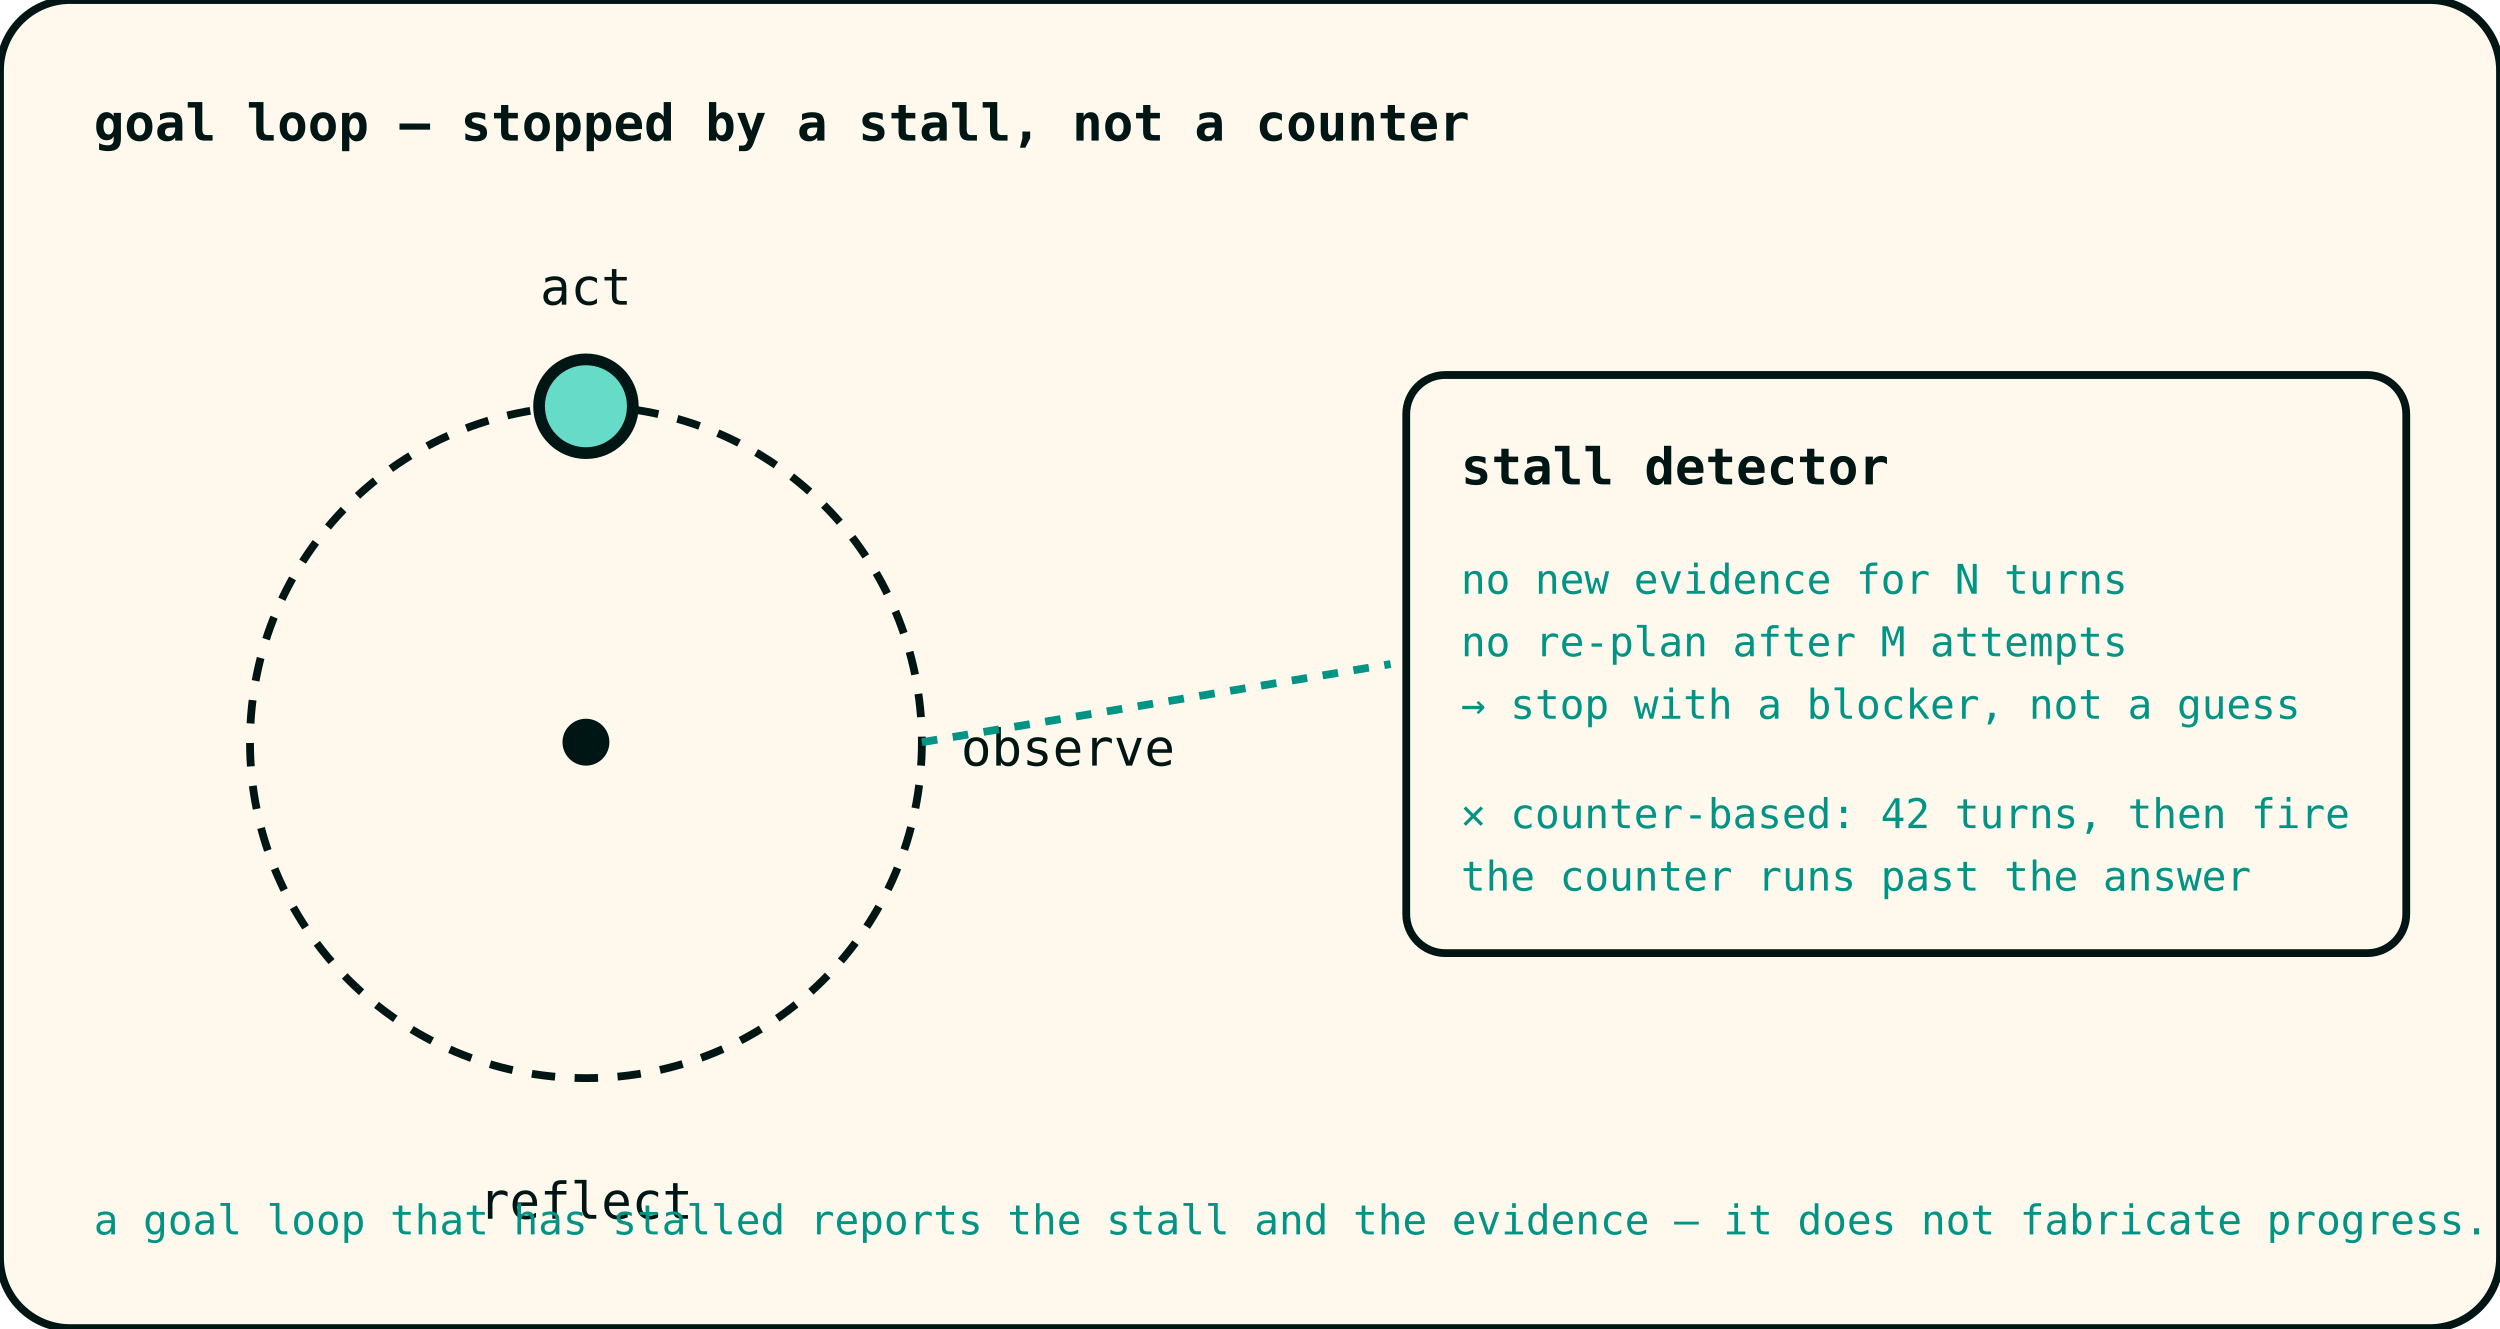
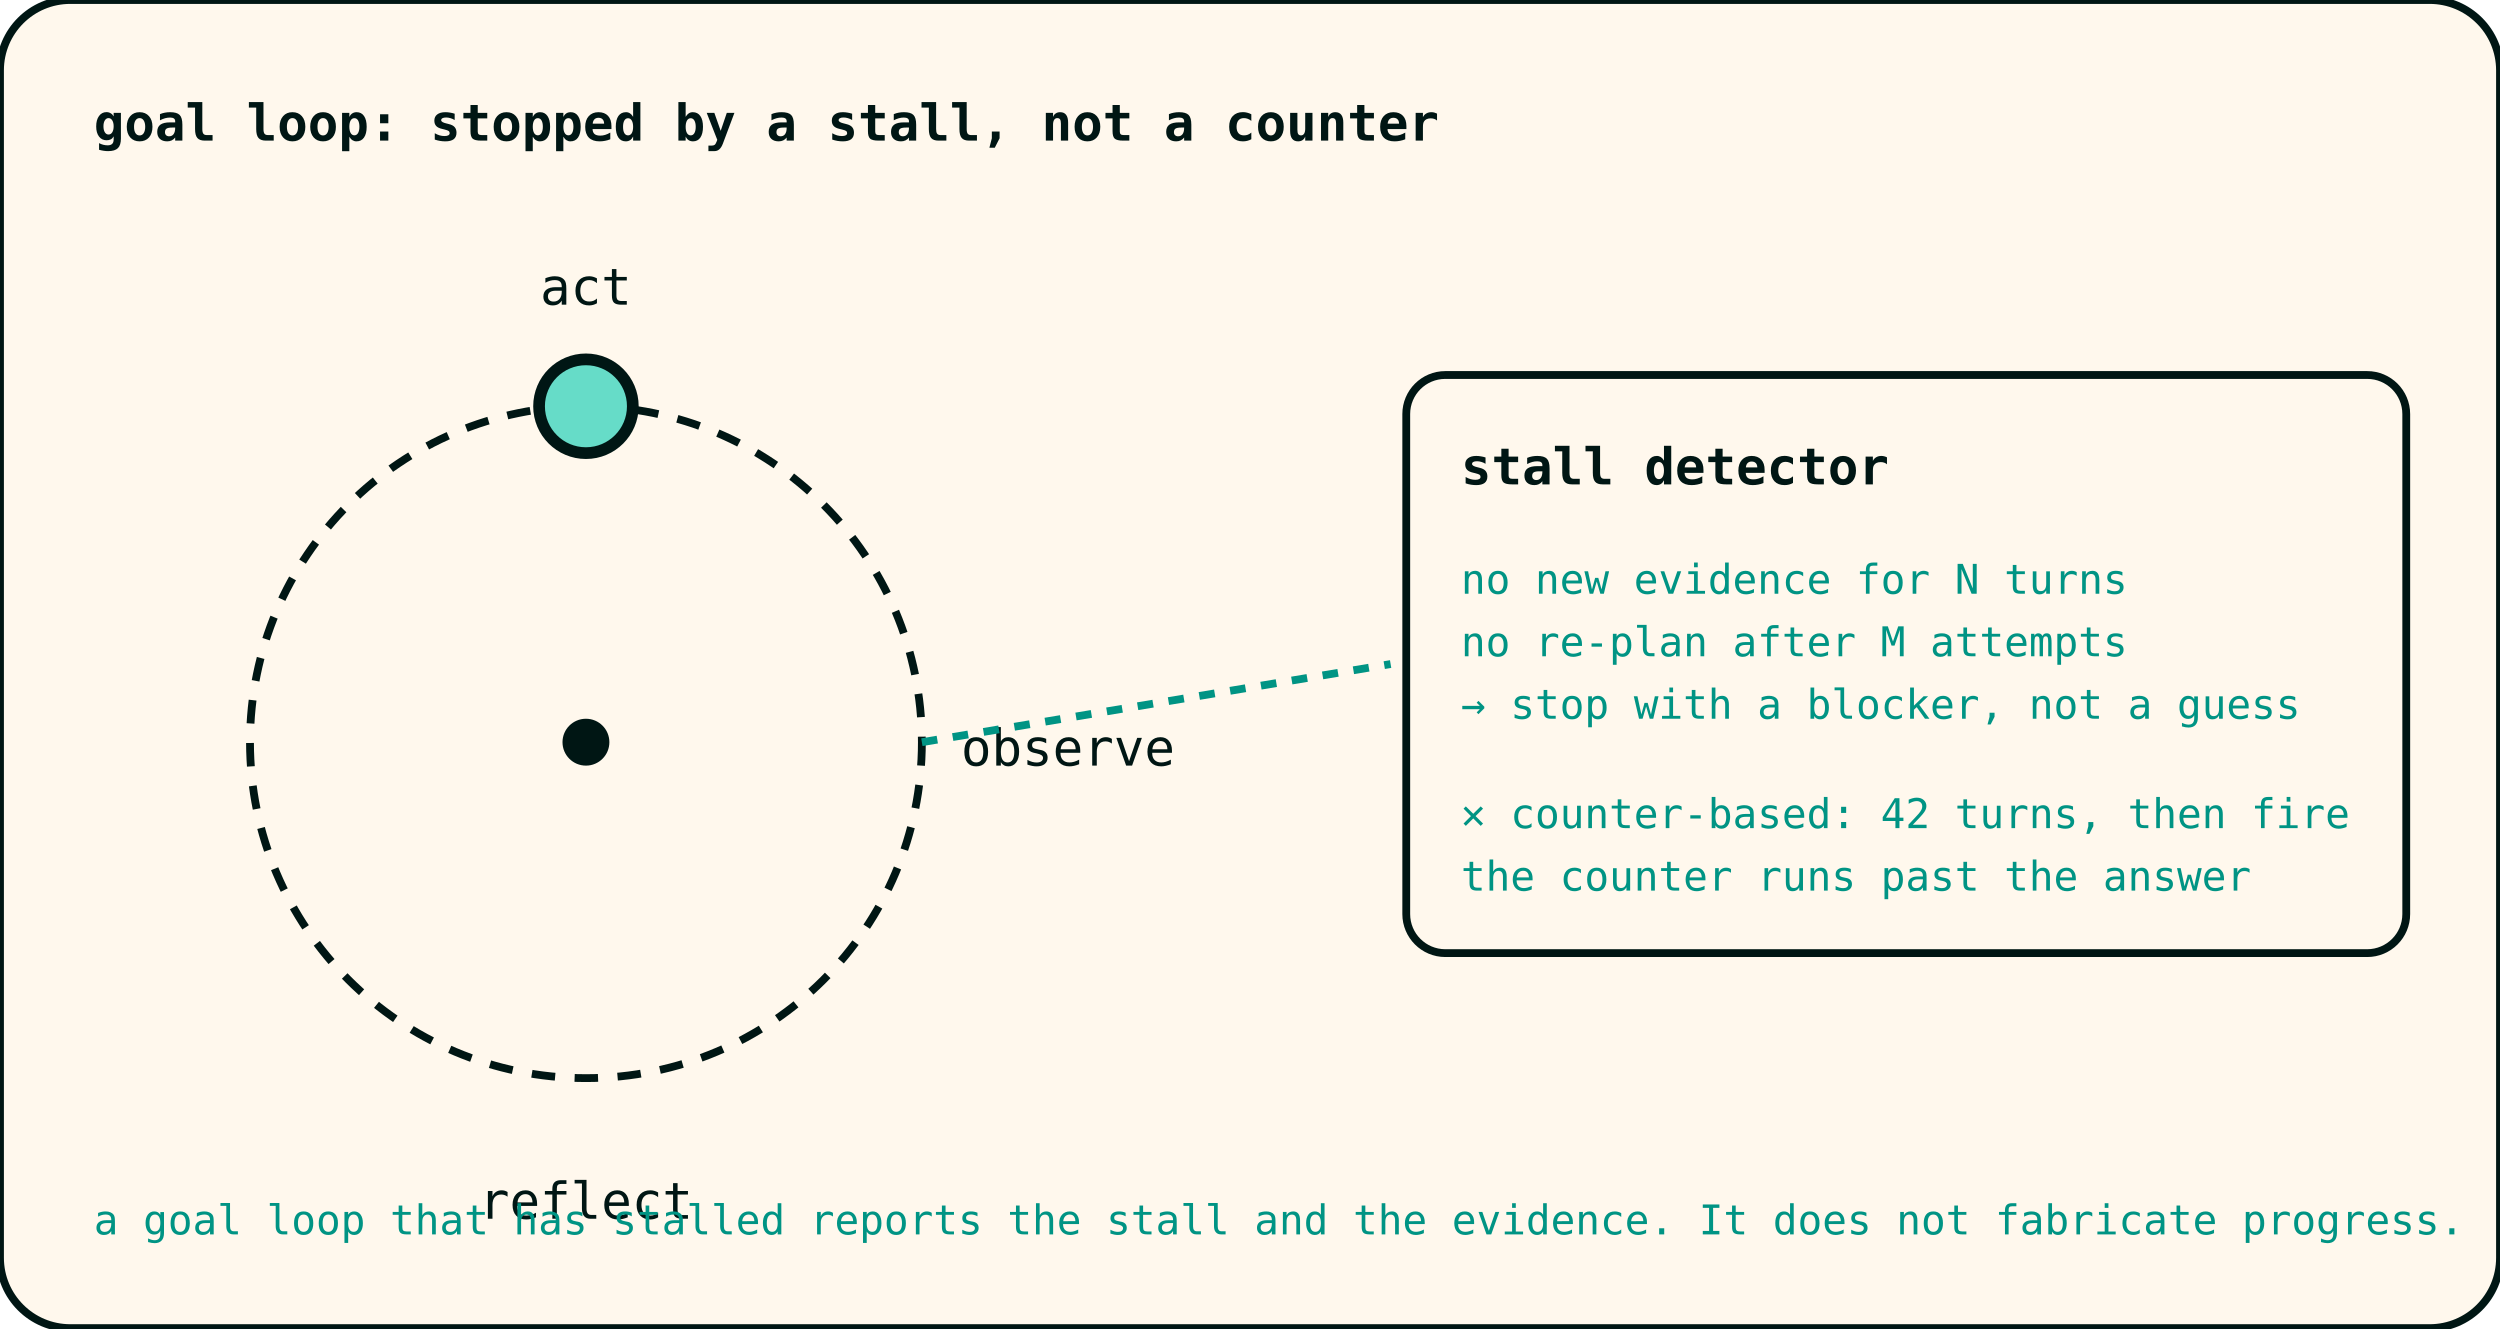
<svg xmlns="http://www.w3.org/2000/svg" viewBox="0 0 640 340" width="640" height="340" role="img" aria-label="The goal pass loop: act, observe, reflect, then a stall detector that stops the loop on stagnation rather than a counter">
  <style>
    .box { fill: #FFF8ED; stroke: #001614; stroke-width: 2; }
    .lbl { font-family: 'Geist Mono', ui-monospace, monospace; font-size: 13px; fill: #001614; }
    .sub { font-family: 'Geist Mono', ui-monospace, monospace; font-size: 10.5px; fill: #009484; }
    .mono { font-family: 'Geist Mono', ui-monospace, monospace; }
    .orbit { animation: orbit 3.4s linear infinite; }
    @keyframes orbit { to { transform: rotate(360deg); } }
    .pulse { animation: pulse 2.4s ease-in-out infinite; }
    @keyframes pulse { 0%,100%{ opacity:.4 } 50%{ opacity:1 } }
    @media (prefers-reduced-motion: reduce){ .orbit{ animation:none } .pulse{ animation:none; opacity:.9 } }
  </style>
  <rect x="0" y="0" width="640" height="340" rx="18" class="box" />
-   <text x="24" y="36" class="lbl" font-weight="bold">goal loop — stopped by a stall, not a counter</text>
+   <text x="24" y="36" class="lbl" font-weight="bold">goal loop: stopped by a stall, not a counter</text>
  <g transform="translate(150 190)">
    <circle r="86" fill="none" stroke="#001614" stroke-width="2" stroke-dasharray="6 5" />
    <g class="orbit">
      <circle cx="0" cy="-86" r="12" fill="#66DCC8" stroke="#001614" stroke-width="3" />
    </g>
    <circle r="6" fill="#001614" />
  </g>
  <g font-family="'Geist Mono',ui-monospace,monospace" font-size="13" fill="#001614">
    <text x="150" y="78" text-anchor="middle">act</text>
    <text x="246" y="196">observe</text>
    <text x="150" y="312" text-anchor="middle">reflect</text>
  </g>
  <g transform="translate(360 96)">
    <rect width="256" height="148" rx="10" class="box" stroke="#009484" stroke-width="2.5" />
    <text x="14" y="28" class="lbl" font-weight="bold">stall detector</text>
    <g class="pulse">
      <text x="14" y="56" class="sub">no new evidence for N turns</text>
      <text x="14" y="72" class="sub">no re-plan after M attempts</text>
      <text x="14" y="88" class="sub">→ stop with a blocker, not a guess</text>
    </g>
    <text x="14" y="116" class="sub">✕ counter-based: 42 turns, then fire</text>
    <text x="14" y="132" class="sub" fill="#FA5C57">  the counter runs past the answer</text>
  </g>
  <path d="M236 190 L 356 170" stroke="#009484" stroke-width="2" stroke-dasharray="4 4" />
-   <text x="24" y="316" class="sub">a goal loop that has stalled reports the stall and the evidence — it does not fabricate progress.</text>
+   <text x="24" y="316" class="sub">a goal loop that has stalled reports the stall and the evidence. It does not fabricate progress.</text>
</svg>
